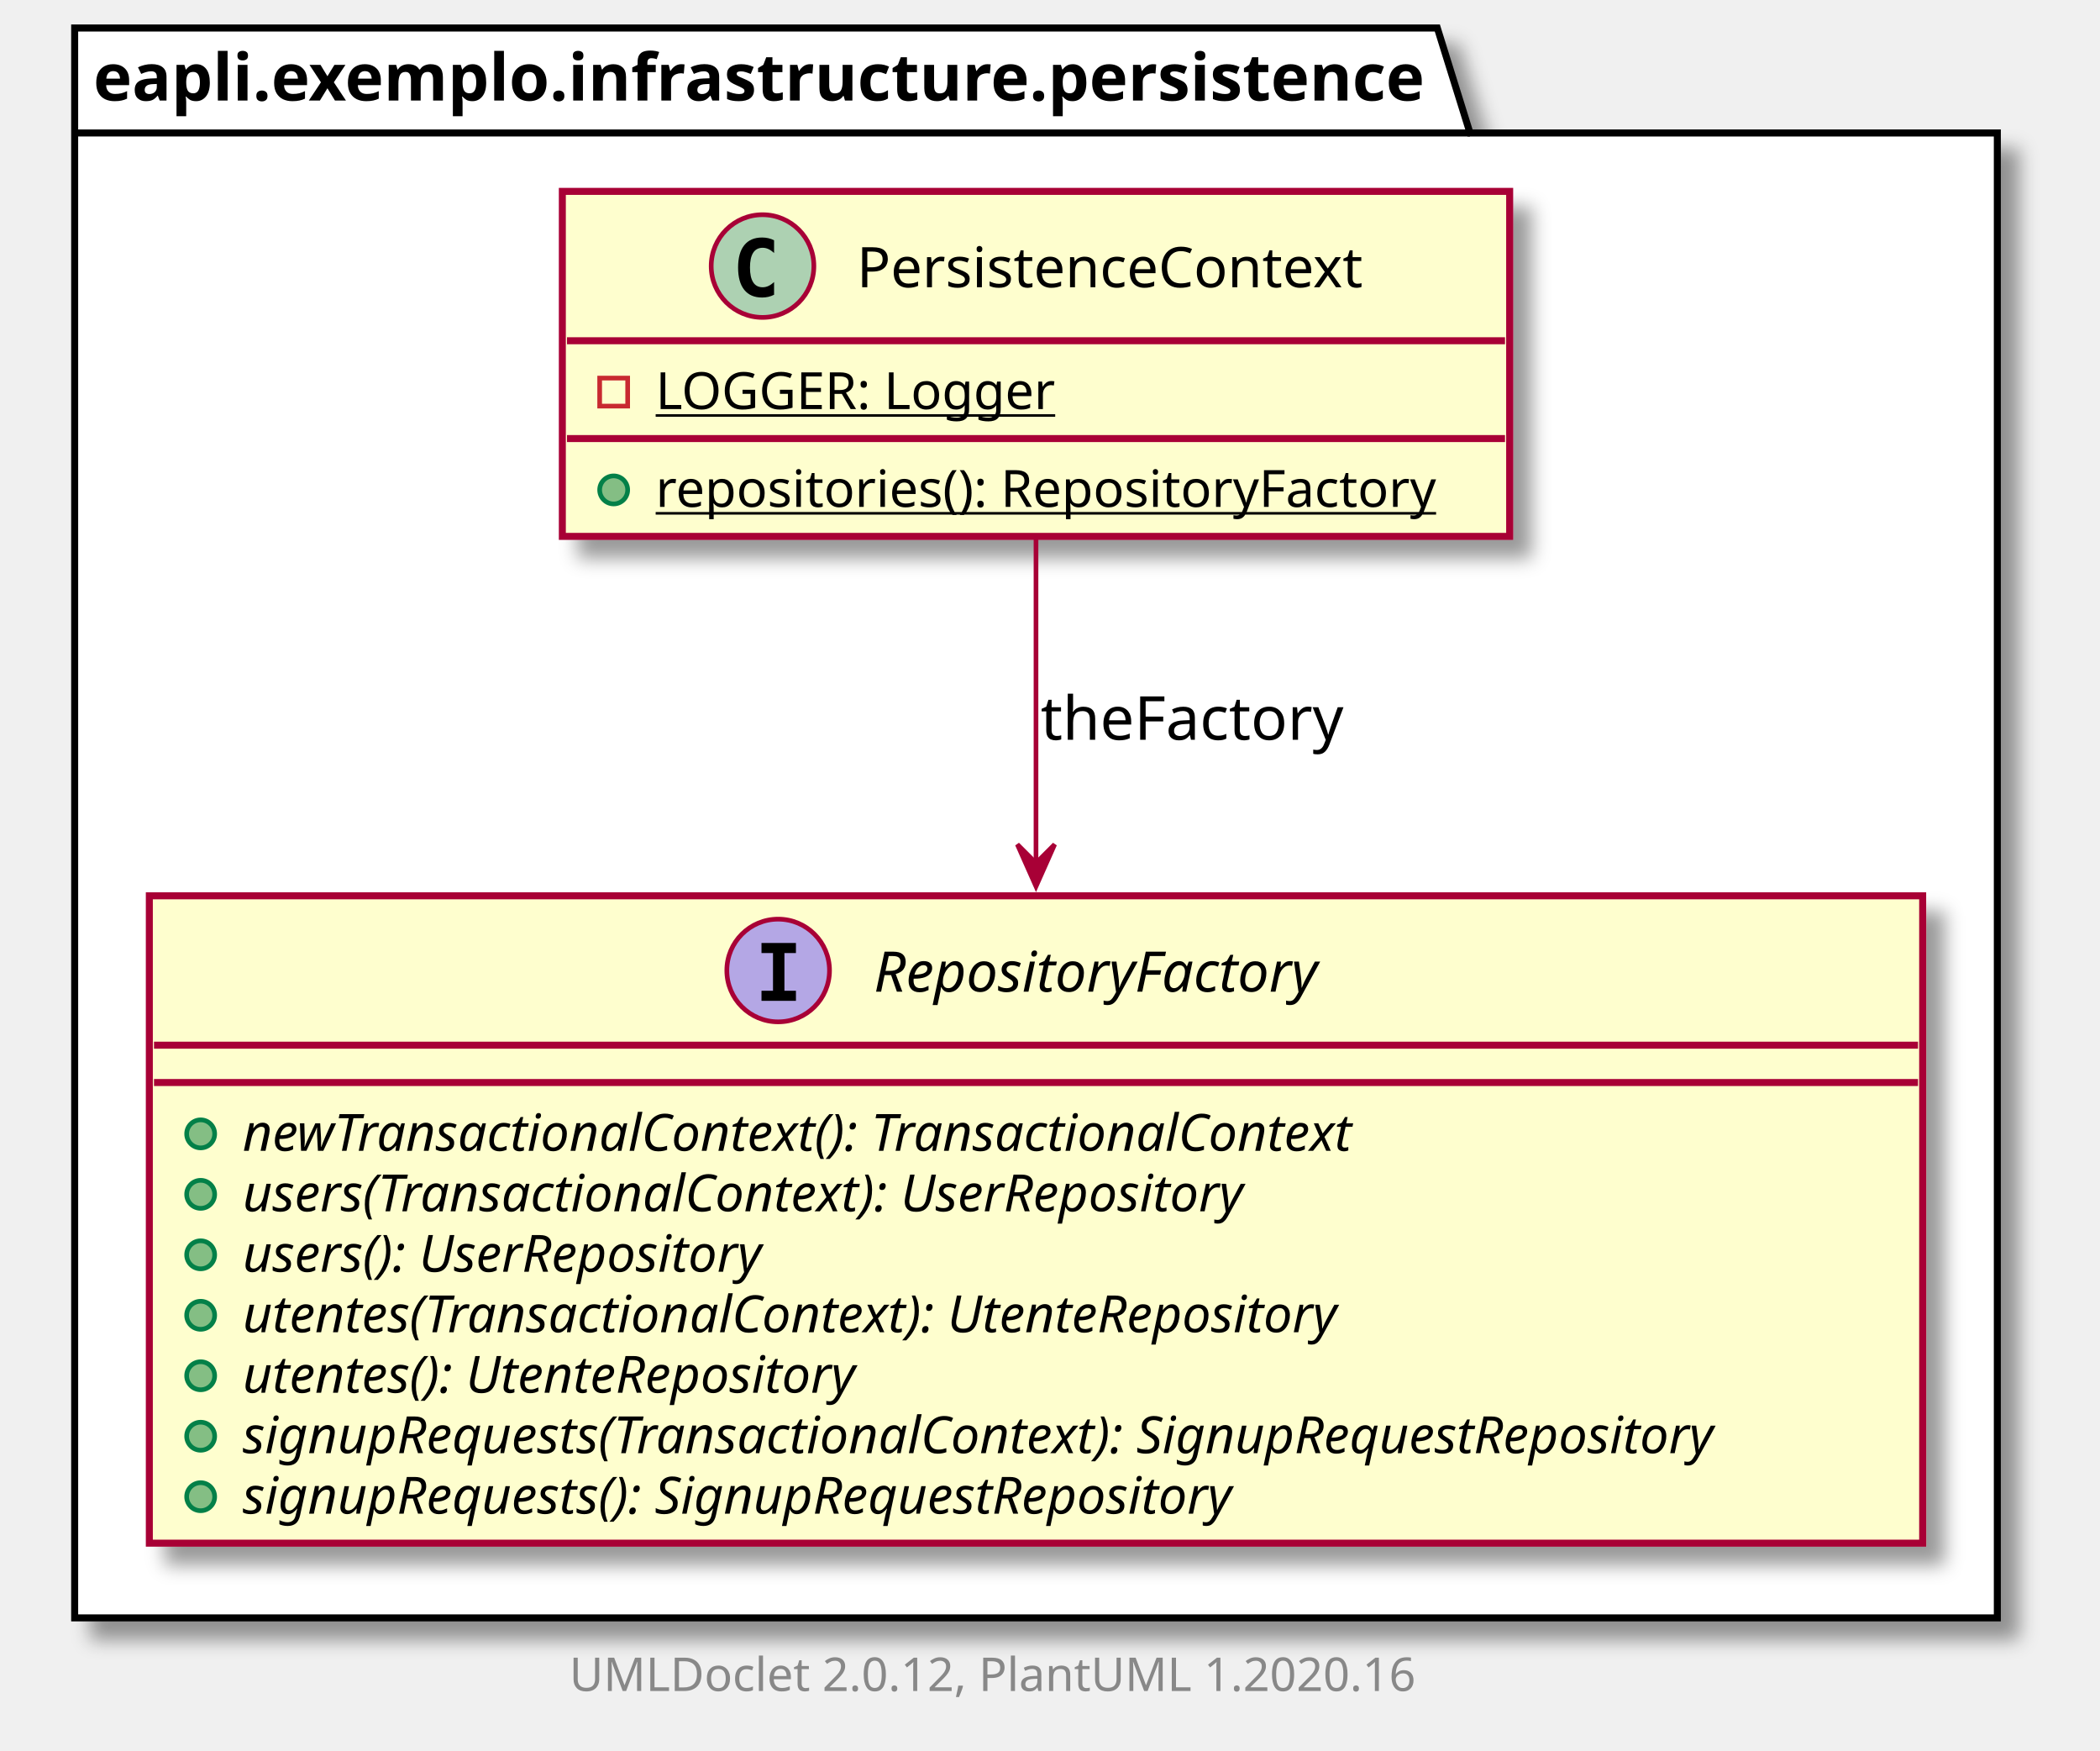
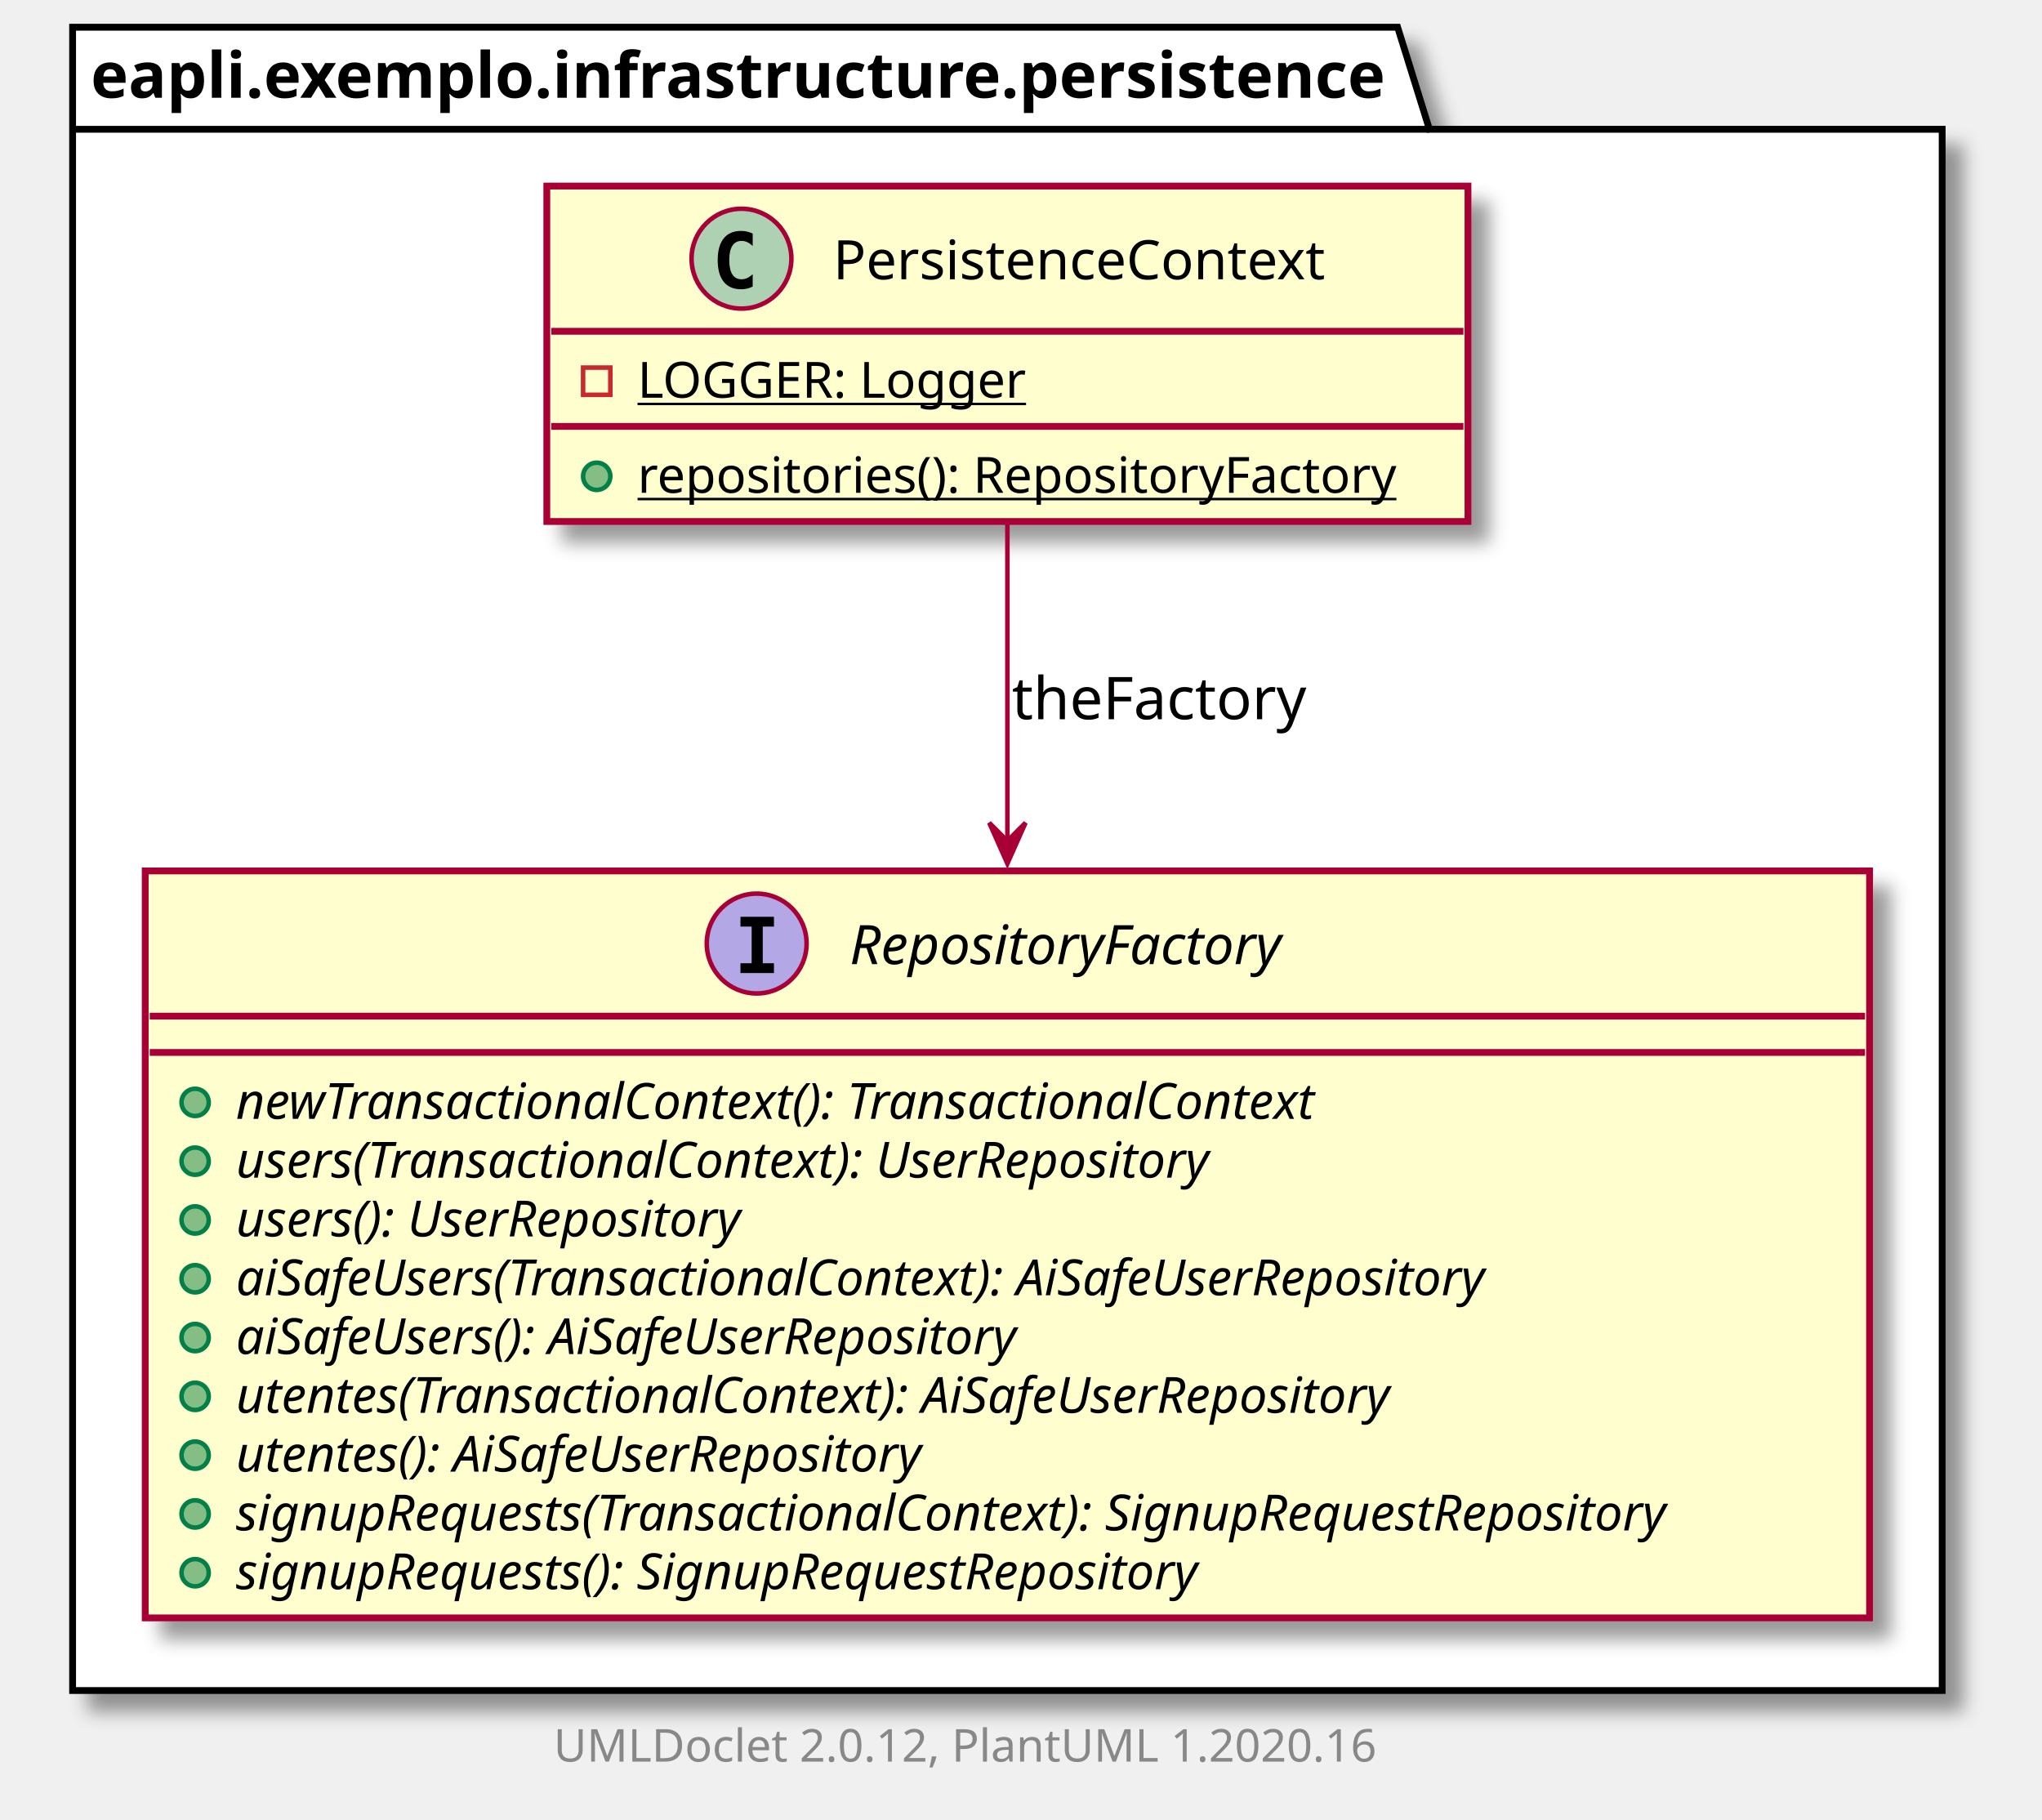
- <svg xmlns="http://www.w3.org/2000/svg" xmlns:xlink="http://www.w3.org/1999/xlink" contentScriptType="application/ecmascript" contentStyleType="text/css" height="375px" preserveAspectRatio="none" style="width:450px;height:375px;" version="1.1" viewBox="0 0 450 375" width="450px" zoomAndPan="magnify">
+ <svg xmlns="http://www.w3.org/2000/svg" xmlns:xlink="http://www.w3.org/1999/xlink" contentScriptType="application/ecmascript" contentStyleType="text/css" height="401px" preserveAspectRatio="none" style="width:450px;height:401px;" version="1.1" viewBox="0 0 450 401" width="450px" zoomAndPan="magnify">
  <defs>
-     <filter height="300%" id="f38ogemrlxgbv" width="300%" x="-1" y="-1">
+     <filter height="300%" id="f1ol9u4yxd8ukl" width="300%" x="-1" y="-1">
      <feGaussianBlur result="blurOut" stdDeviation="2.0" />
      <feColorMatrix in="blurOut" result="blurOut2" type="matrix" values="0 0 0 0 0 0 0 0 0 0 0 0 0 0 0 0 0 0 .4 0" />
      <feOffset dx="4.0" dy="4.0" in="blurOut2" result="blurOut3" />
      <feBlend in="SourceGraphic" in2="blurOut3" mode="normal" />
    </filter>
  </defs>
  <g>
-     <polygon fill="#FFFFFF" filter="url(#f38ogemrlxgbv)" points="16,6,308,6,315,28.488,428,28.488,428,346.6,16,346.6,16,6" style="stroke: #000000; stroke-width: 1.5;" />
+     <polygon fill="#FFFFFF" filter="url(#f1ol9u4yxd8ukl)" points="16,6,308,6,315,28.488,428,28.488,428,372.51,16,372.51,16,6" style="stroke: #000000; stroke-width: 1.5;" />
    <line style="stroke: #000000; stroke-width: 1.5;" x1="16" x2="315" y1="28.488" y2="28.488" />
    <text fill="#000000" font-family="sans-serif" font-size="14" font-weight="bold" lengthAdjust="spacingAndGlyphs" textLength="286" x="20" y="21.535">eapli.exemplo.infrastructure.persistence</text>
    <a href="PersistenceContext.html" target="_top" title="PersistenceContext.html" xlink:actuate="onRequest" xlink:href="PersistenceContext.html" xlink:show="new" xlink:title="PersistenceContext.html" xlink:type="simple">
-       <rect codeLine="3" fill="#FEFECE" filter="url(#f38ogemrlxgbv)" height="73.91" id="eapli.exemplo.infrastructure.persistence.PersistenceContext" style="stroke: #A80036; stroke-width: 1.5;" width="203" x="120.5" y="41" />
+       <rect codeLine="3" fill="#FEFECE" filter="url(#f1ol9u4yxd8ukl)" height="73.91" id="eapli.exemplo.infrastructure.persistence.PersistenceContext" style="stroke: #A80036; stroke-width: 1.5;" width="203" x="120.5" y="41" />
      <ellipse cx="163.4" cy="57" fill="#ADD1B2" rx="11" ry="11" style="stroke: #A80036; stroke-width: 1.0;" />
      <path d="M165.873,63.143 Q165.292,63.442 164.653,63.591 Q164.014,63.741 163.308,63.741 Q160.801,63.741 159.482,62.089 Q158.162,60.437 158.162,57.316 Q158.162,54.187 159.482,52.535 Q160.801,50.883 163.308,50.883 Q164.014,50.883 164.661,51.032 Q165.309,51.182 165.873,51.48 L165.873,54.203 Q165.242,53.622 164.649,53.352 Q164.055,53.083 163.424,53.083 Q162.08,53.083 161.395,54.149 Q160.71,55.216 160.71,57.316 Q160.71,59.408 161.395,60.474 Q162.08,61.541 163.424,61.541 Q164.055,61.541 164.649,61.271 Q165.242,61.002 165.873,60.42 Z " />
      <text fill="#000000" font-family="sans-serif" font-size="12" lengthAdjust="spacingAndGlyphs" textLength="109" x="183.6" y="61.535">PersistenceContext</text>
      <line style="stroke: #A80036; stroke-width: 1.5;" x1="121.5" x2="322.5" y1="73" y2="73" />
      <rect fill="none" height="6" style="stroke: #C82930; stroke-width: 1.0;" width="6" x="128.5" y="81" />
      <text fill="#000000" font-family="sans-serif" font-size="11" lengthAdjust="spacingAndGlyphs" text-decoration="underline" textLength="88" x="140.5" y="87.635">LOGGER: Logger</text>
      <line style="stroke: #A80036; stroke-width: 1.5;" x1="121.5" x2="322.5" y1="93.955" y2="93.955" />
      <ellipse cx="131.5" cy="104.955" fill="#84BE84" rx="3" ry="3" style="stroke: #038048; stroke-width: 1.0;" />
      <text fill="#000000" font-family="sans-serif" font-size="11" lengthAdjust="spacingAndGlyphs" text-decoration="underline" textLength="177" x="140.5" y="108.59">repositories(): RepositoryFactory</text>
    </a>
    <a href="RepositoryFactory.html" target="_top" title="RepositoryFactory.html" xlink:actuate="onRequest" xlink:href="RepositoryFactory.html" xlink:show="new" xlink:title="RepositoryFactory.html" xlink:type="simple">
-       <rect codeLine="8" fill="#FEFECE" filter="url(#f38ogemrlxgbv)" height="138.685" id="eapli.exemplo.infrastructure.persistence.RepositoryFactory" style="stroke: #A80036; stroke-width: 1.5;" width="380" x="32" y="191.91" />
+       <rect codeLine="8" fill="#FEFECE" filter="url(#f1ol9u4yxd8ukl)" height="164.596" id="eapli.exemplo.infrastructure.persistence.RepositoryFactory" style="stroke: #A80036; stroke-width: 1.5;" width="380" x="32" y="191.91" />
      <ellipse cx="166.75" cy="207.91" fill="#B4A7E5" rx="11" ry="11" style="stroke: #A80036; stroke-width: 1.0;" />
      <path d="M163.178,204.175 L163.178,202.017 L170.557,202.017 L170.557,204.175 L168.092,204.175 L168.092,212.252 L170.557,212.252 L170.557,214.41 L163.178,214.41 L163.178,212.252 L165.643,212.252 L165.643,204.175 Z " />
      <text fill="#000000" font-family="sans-serif" font-size="12" font-style="italic" lengthAdjust="spacingAndGlyphs" textLength="102" x="187.25" y="212.445">RepositoryFactory</text>
      <line style="stroke: #A80036; stroke-width: 1.5;" x1="33" x2="411" y1="223.91" y2="223.91" />
      <line style="stroke: #A80036; stroke-width: 1.5;" x1="33" x2="411" y1="231.91" y2="231.91" />
      <ellipse cx="43" cy="242.91" fill="#84BE84" rx="3" ry="3" style="stroke: #038048; stroke-width: 1.0;" />
      <text fill="#000000" font-family="sans-serif" font-size="11" font-style="italic" lengthAdjust="spacingAndGlyphs" textLength="267" x="52" y="246.545">newTransactionalContext(): TransactionalContext</text>
      <ellipse cx="43" cy="255.865" fill="#84BE84" rx="3" ry="3" style="stroke: #038048; stroke-width: 1.0;" />
      <text fill="#000000" font-family="sans-serif" font-size="11" font-style="italic" lengthAdjust="spacingAndGlyphs" textLength="243" x="52" y="259.5">users(TransactionalContext): UserRepository</text>
      <ellipse cx="43" cy="268.82" fill="#84BE84" rx="3" ry="3" style="stroke: #038048; stroke-width: 1.0;" />
      <text fill="#000000" font-family="sans-serif" font-size="11" font-style="italic" lengthAdjust="spacingAndGlyphs" textLength="127" x="52" y="272.455">users(): UserRepository</text>
      <ellipse cx="43" cy="281.775" fill="#84BE84" rx="3" ry="3" style="stroke: #038048; stroke-width: 1.0;" />
-       <text fill="#000000" font-family="sans-serif" font-size="11" font-style="italic" lengthAdjust="spacingAndGlyphs" textLength="263" x="52" y="285.41">utentes(TransactionalContext): UtenteRepository</text>
+       <text fill="#000000" font-family="sans-serif" font-size="11" font-style="italic" lengthAdjust="spacingAndGlyphs" textLength="308" x="52" y="285.41">aiSafeUsers(TransactionalContext): AiSafeUserRepository</text>
      <ellipse cx="43" cy="294.73" fill="#84BE84" rx="3" ry="3" style="stroke: #038048; stroke-width: 1.0;" />
-       <text fill="#000000" font-family="sans-serif" font-size="11" font-style="italic" lengthAdjust="spacingAndGlyphs" textLength="147" x="52" y="298.365">utentes(): UtenteRepository</text>
+       <text fill="#000000" font-family="sans-serif" font-size="11" font-style="italic" lengthAdjust="spacingAndGlyphs" textLength="192" x="52" y="298.365">aiSafeUsers(): AiSafeUserRepository</text>
      <ellipse cx="43" cy="307.685" fill="#84BE84" rx="3" ry="3" style="stroke: #038048; stroke-width: 1.0;" />
-       <text fill="#000000" font-family="sans-serif" font-size="11" font-style="italic" lengthAdjust="spacingAndGlyphs" textLength="354" x="52" y="311.32">signupRequests(TransactionalContext): SignupRequestRepository</text>
+       <text fill="#000000" font-family="sans-serif" font-size="11" font-style="italic" lengthAdjust="spacingAndGlyphs" textLength="286" x="52" y="311.32">utentes(TransactionalContext): AiSafeUserRepository</text>
      <ellipse cx="43" cy="320.64" fill="#84BE84" rx="3" ry="3" style="stroke: #038048; stroke-width: 1.0;" />
-       <text fill="#000000" font-family="sans-serif" font-size="11" font-style="italic" lengthAdjust="spacingAndGlyphs" textLength="238" x="52" y="324.275">signupRequests(): SignupRequestRepository</text>
+       <text fill="#000000" font-family="sans-serif" font-size="11" font-style="italic" lengthAdjust="spacingAndGlyphs" textLength="170" x="52" y="324.275">utentes(): AiSafeUserRepository</text>
+       <ellipse cx="43" cy="333.596" fill="#84BE84" rx="3" ry="3" style="stroke: #038048; stroke-width: 1.0;" />
+       <text fill="#000000" font-family="sans-serif" font-size="11" font-style="italic" lengthAdjust="spacingAndGlyphs" textLength="354" x="52" y="337.23">signupRequests(TransactionalContext): SignupRequestRepository</text>
+       <ellipse cx="43" cy="346.551" fill="#84BE84" rx="3" ry="3" style="stroke: #038048; stroke-width: 1.0;" />
+       <text fill="#000000" font-family="sans-serif" font-size="11" font-style="italic" lengthAdjust="spacingAndGlyphs" textLength="238" x="52" y="350.185">signupRequests(): SignupRequestRepository</text>
    </a>
-     <path codeLine="18" d="M222,115.21 C222,135.23 222,160.86 222,184.99 " fill="none" id="eapli.exemplo.infrastructure.persistence.PersistenceContext-to-eapli.exemplo.infrastructure.persistence.RepositoryFactory" style="stroke: #A80036; stroke-width: 1.0;" />
-     <polygon fill="#A80036" points="222,189.9,226,180.9,222,184.9,218,180.9,222,189.9" style="stroke: #A80036; stroke-width: 1.0;" />
+     <path codeLine="20" d="M222,115.04 C222,134.97 222,160.66 222,185.52 " fill="none" id="eapli.exemplo.infrastructure.persistence.PersistenceContext-to-eapli.exemplo.infrastructure.persistence.RepositoryFactory" style="stroke: #A80036; stroke-width: 1.0;" />
+     <polygon fill="#A80036" points="222,190.3,226,181.3,222,185.3,218,181.3,222,190.3" style="stroke: #A80036; stroke-width: 1.0;" />
    <text fill="#000000" font-family="sans-serif" font-size="13" lengthAdjust="spacingAndGlyphs" textLength="66" x="223" y="158.478">theFactory</text>
-     <text fill="#888888" font-family="sans-serif" font-size="10" lengthAdjust="spacingAndGlyphs" textLength="188" x="122" y="362.268">UMLDoclet 2.0.12, PlantUML 1.2020.16</text>
+     <text fill="#888888" font-family="sans-serif" font-size="10" lengthAdjust="spacingAndGlyphs" textLength="188" x="122" y="388.178">UMLDoclet 2.0.12, PlantUML 1.2020.16</text>
  </g>
</svg>
